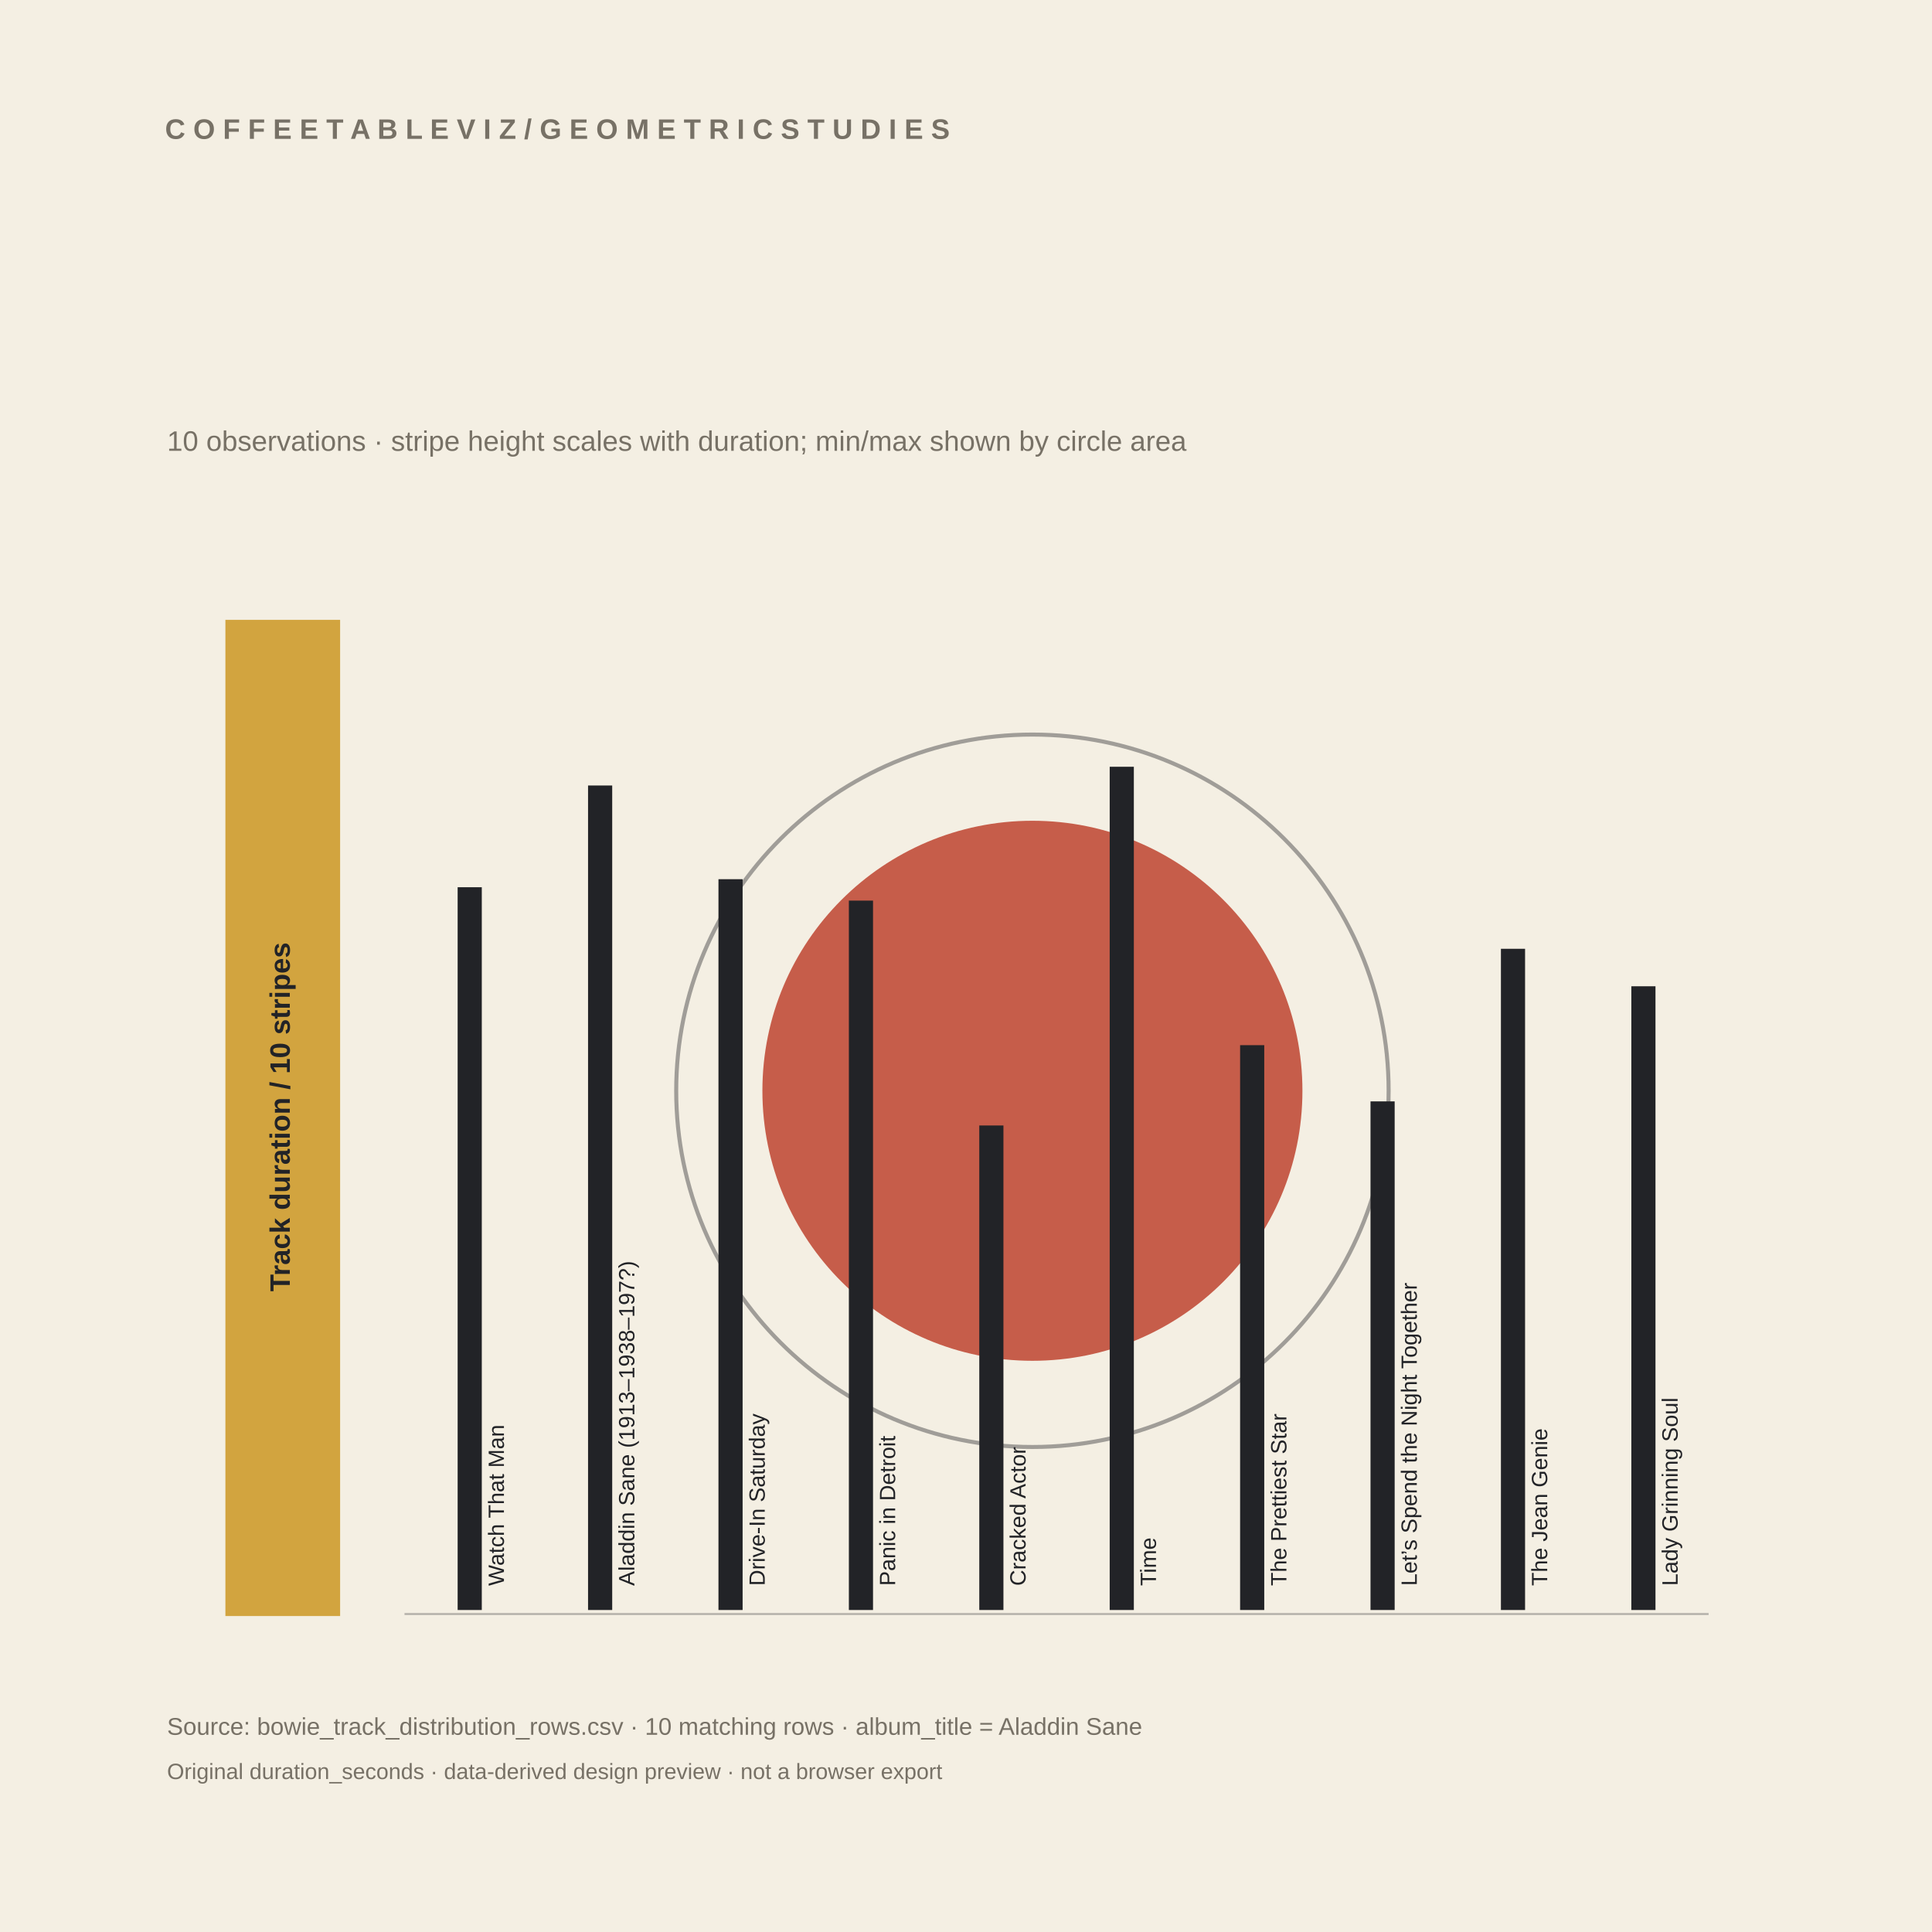
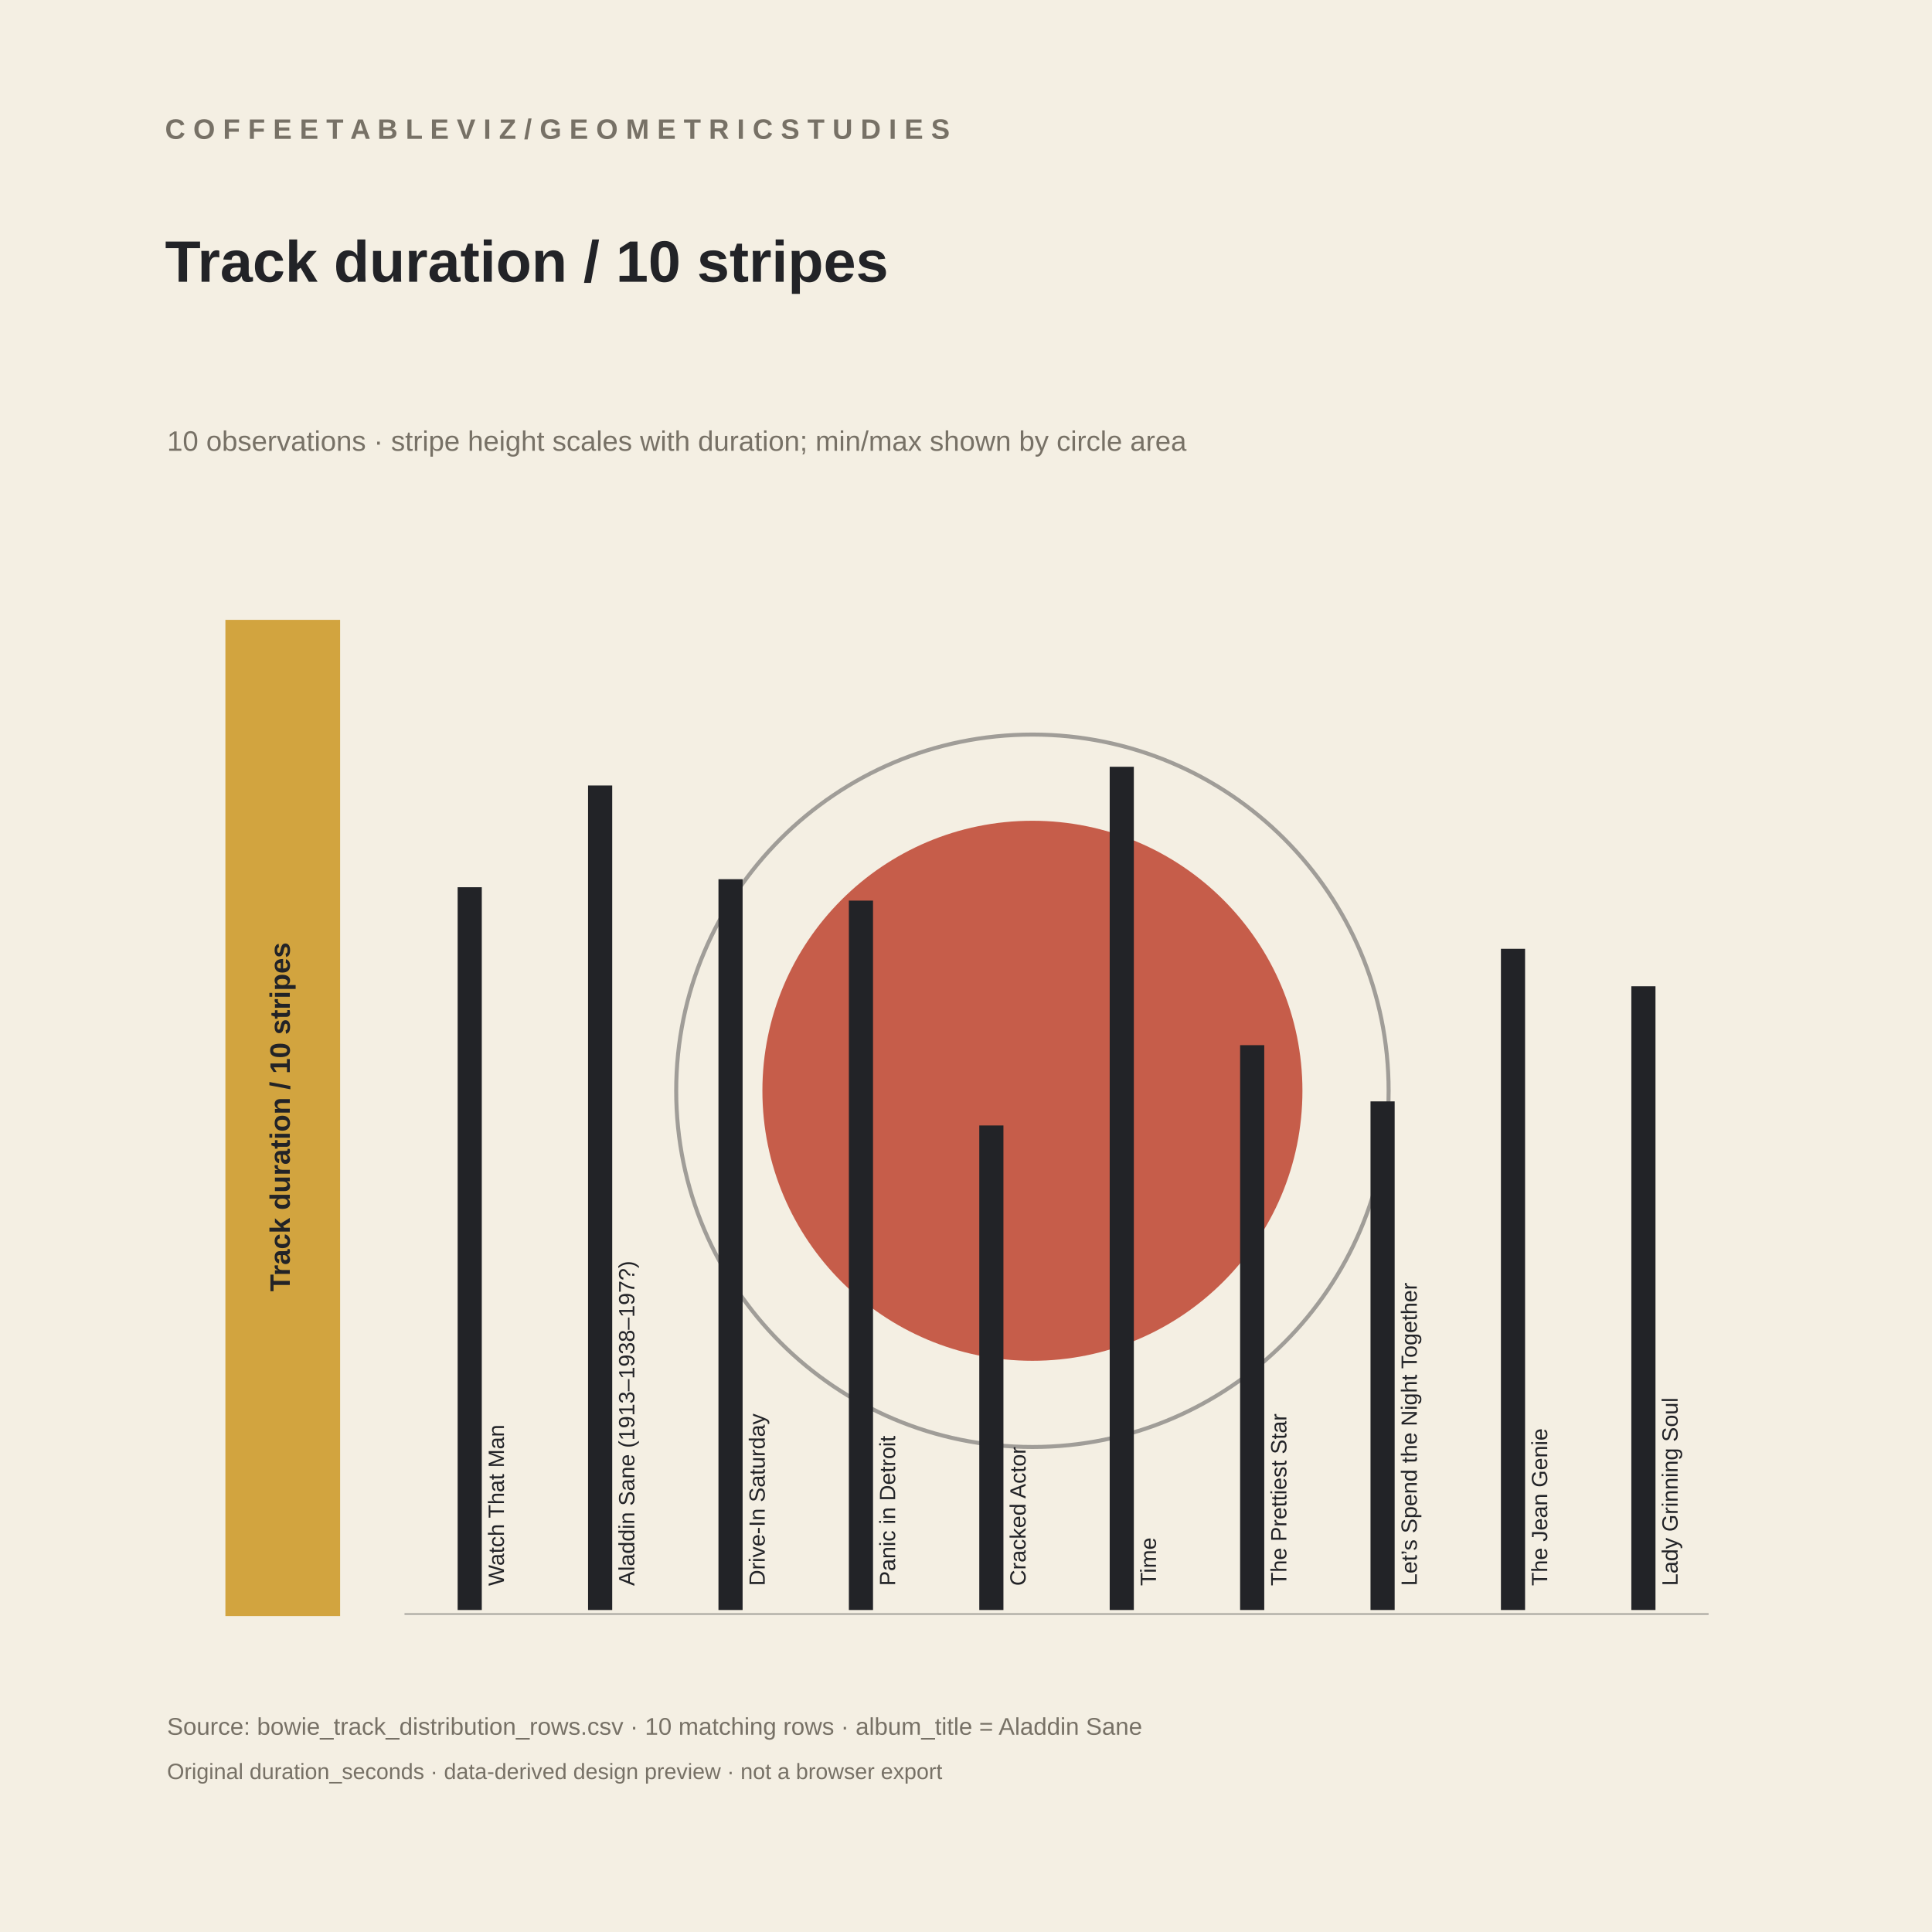
<svg xmlns="http://www.w3.org/2000/svg" width="960" height="960" viewBox="0 0 960 960" role="img" aria-label="Sun Stripe">
  <rect width="960" height="960" fill="#f4efe3" />
  <text x="82.0" y="69.0" font-size="14" font-family="Arial,Helvetica,sans-serif" fill="#777166" font-weight="bold">C O F F E E T A B L E V I Z   /   G E O M E T R I C   S T U D I E S</text>
+   <text x="82.0" y="140.0" font-size="29" font-family="Arial,Helvetica,sans-serif" font-weight="bold" fill="#222327">Track duration / 10 stripes</text>
  <text x="83.0" y="224.0" font-size="14" font-family="Arial,Helvetica,sans-serif" fill="#777166">10 observations · stripe height scales with duration; min/max shown by circle area</text>
  <rect x="112" y="308" width="57" height="495" fill="#d2a43f" />
  <text transform="translate(144 555) rotate(-90)" font-family="Arial" font-size="14" font-weight="bold" fill="#222327" text-anchor="middle">Track duration / 10 stripes</text>
  <circle cx="513" cy="542" r="177" fill="none" stroke="#222327" stroke-width="2" opacity=".4" />
  <circle cx="513" cy="542" r="134.171" fill="#bf4632" opacity=".86" />
  <rect x="227.400" y="440.857" width="12" height="359.143" fill="#222327" />
  <text transform="translate(250.400 788) rotate(-90)" font-family="Arial" font-size="11" fill="#222327">Watch That Man</text>
  <rect x="292.200" y="390.311" width="12" height="409.689" fill="#222327" />
  <text transform="translate(315.200 788) rotate(-90)" font-family="Arial" font-size="11" fill="#222327">Aladdin Sane (1913–1938–197?)</text>
  <rect x="357.000" y="436.867" width="12" height="363.133" fill="#222327" />
  <text transform="translate(380.000 788) rotate(-90)" font-family="Arial" font-size="11" fill="#222327">Drive‐In Saturday</text>
  <rect x="421.800" y="447.508" width="12" height="352.492" fill="#222327" />
  <text transform="translate(444.800 788) rotate(-90)" font-family="Arial" font-size="11" fill="#222327">Panic in Detroit</text>
  <rect x="486.600" y="559.241" width="12" height="240.759" fill="#222327" />
  <text transform="translate(509.600 788) rotate(-90)" font-family="Arial" font-size="11" fill="#222327">Cracked Actor</text>
  <rect x="551.400" y="381.000" width="12" height="419.000" fill="#222327" />
  <text transform="translate(574.400 788) rotate(-90)" font-family="Arial" font-size="11" fill="#222327">Time</text>
  <rect x="616.200" y="519.337" width="12" height="280.663" fill="#222327" />
  <text transform="translate(639.200 788) rotate(-90)" font-family="Arial" font-size="11" fill="#222327">The Prettiest Star</text>
  <rect x="681.000" y="547.270" width="12" height="252.730" fill="#222327" />
  <text transform="translate(704.000 788) rotate(-90)" font-family="Arial" font-size="11" fill="#222327">Let’s Spend the Night Together</text>
  <rect x="745.800" y="471.451" width="12" height="328.549" fill="#222327" />
  <text transform="translate(768.800 788) rotate(-90)" font-family="Arial" font-size="11" fill="#222327">The Jean Genie</text>
  <rect x="810.600" y="490.073" width="12" height="309.927" fill="#222327" />
  <text transform="translate(833.600 788) rotate(-90)" font-family="Arial" font-size="11" fill="#222327">Lady Grinning Soul</text>
  <path d="M201 802H849" fill="none" stroke="#222327" stroke-width="1" opacity=".3" />
  <text x="83.0" y="862.0" font-size="12" font-family="Arial,Helvetica,sans-serif" fill="#777166">Source: bowie_track_distribution_rows.csv · 10 matching rows · album_title = Aladdin Sane</text>
  <text x="83.0" y="884.0" font-size="11" font-family="Arial,Helvetica,sans-serif" fill="#777166">Original duration_seconds · data-derived design preview · not a browser export</text>
</svg>
